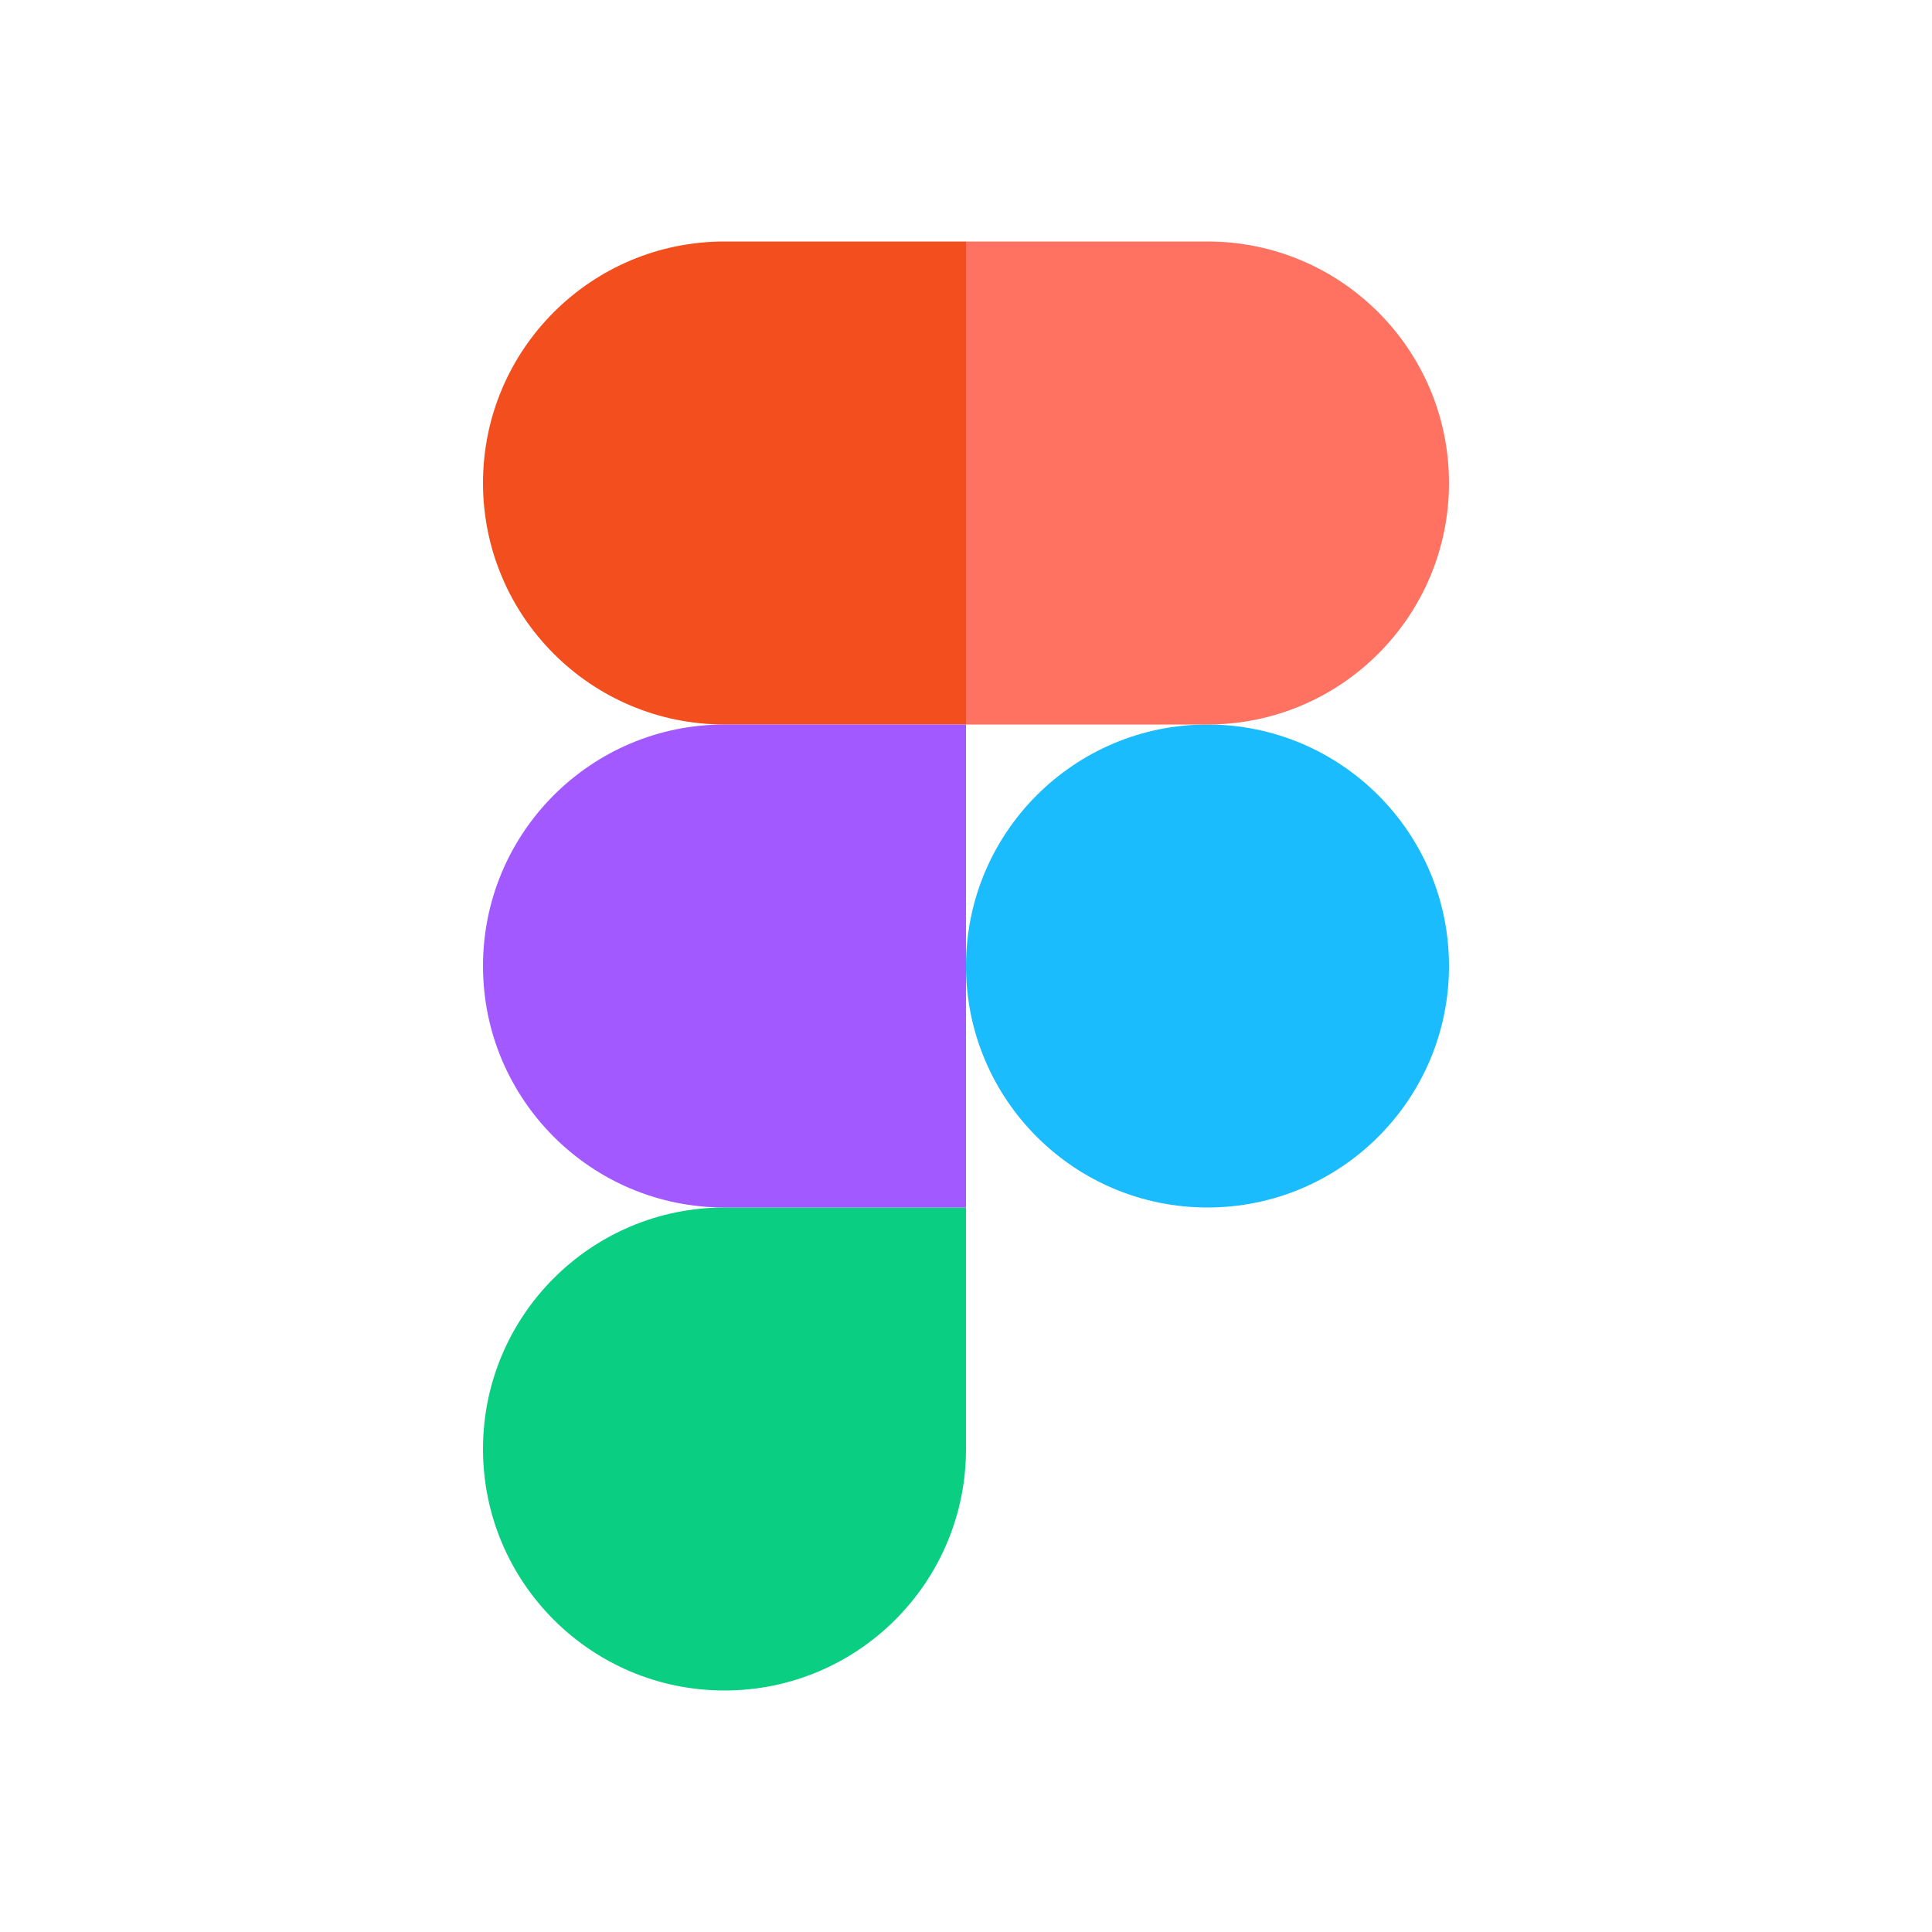
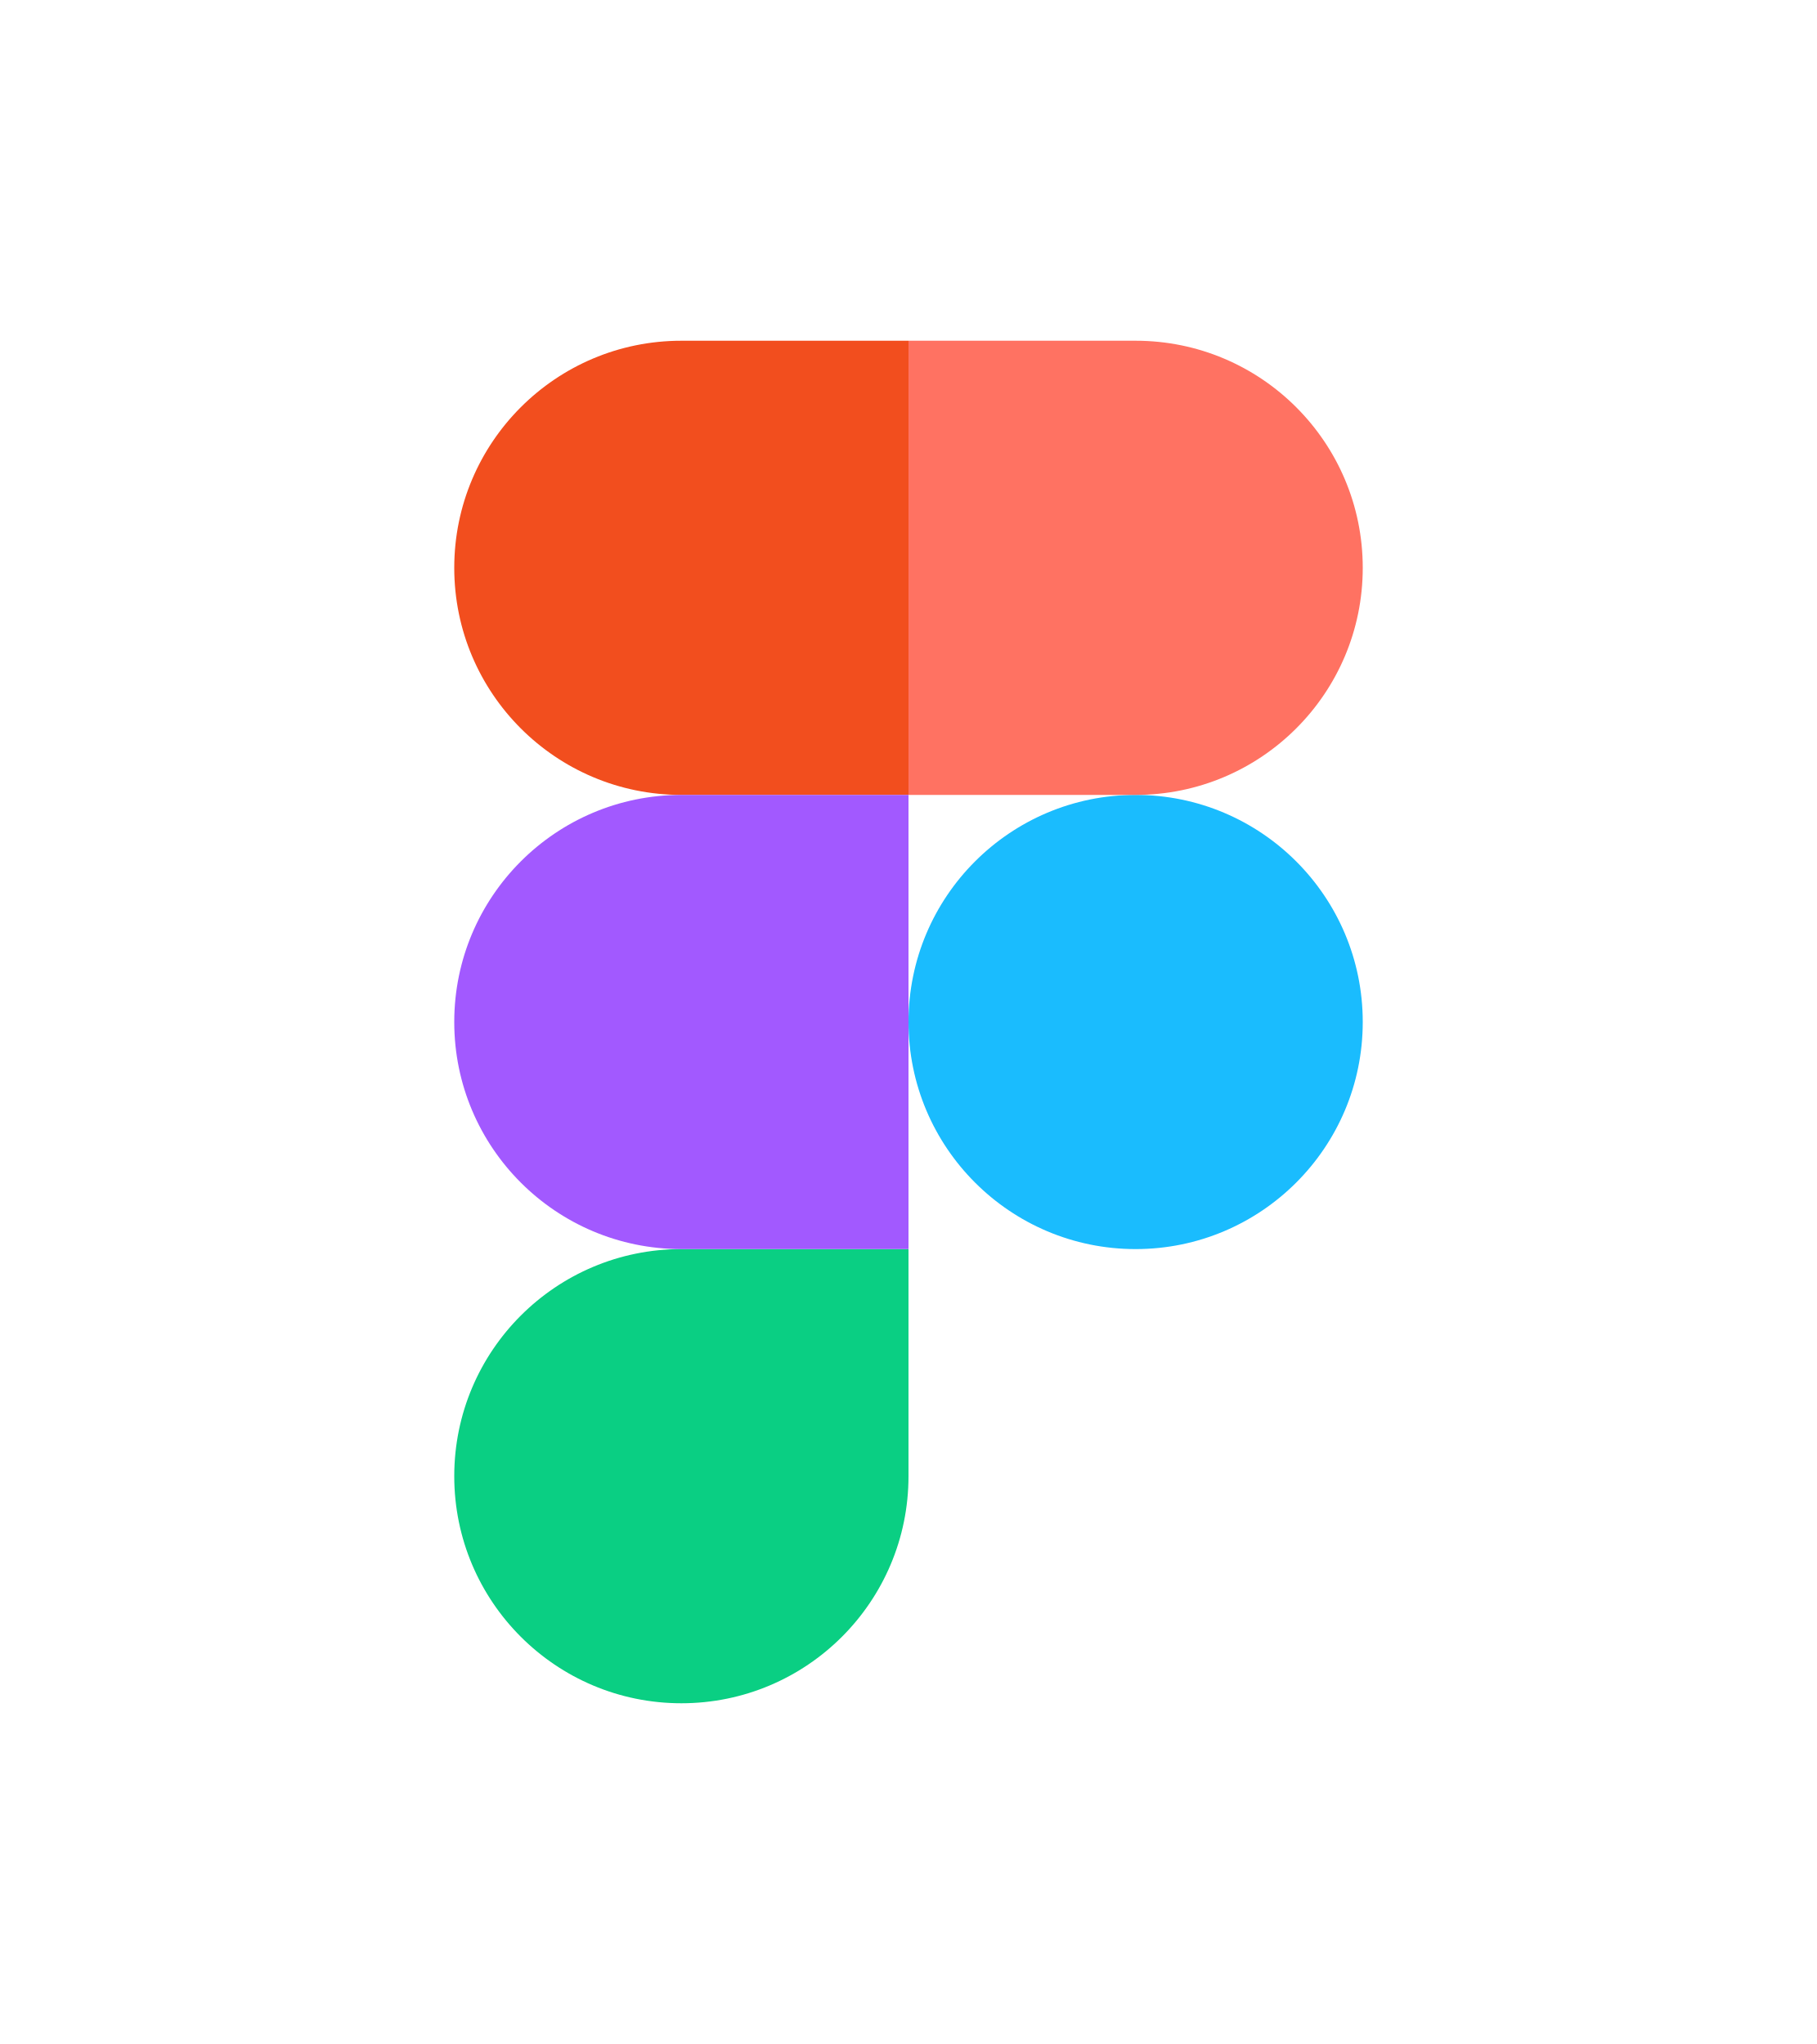
- <svg xmlns="http://www.w3.org/2000/svg" width="800px" height="800px" viewBox="0 0 32 32" fill="none">
+ <svg xmlns="http://www.w3.org/2000/svg" width="2222" height="2500" viewBox="0 0 32 32" fill="none">
  <path fill-rule="evenodd" clip-rule="evenodd" d="M16 16C16 13.791 17.791 12 20 12C22.209 12 24 13.791 24 16C24 18.209 22.209 20 20 20C17.791 20 16 18.209 16 16Z" fill="#1ABCFE" />
  <path fill-rule="evenodd" clip-rule="evenodd" d="M8 24C8 21.791 9.791 20 12 20H16V24C16 26.209 14.209 28 12 28C9.791 28 8 26.209 8 24Z" fill="#0ACF83" />
  <path fill-rule="evenodd" clip-rule="evenodd" d="M16 4V12H20C22.209 12 24 10.209 24 8C24 5.791 22.209 4 20 4H16Z" fill="#FF7262" />
  <path fill-rule="evenodd" clip-rule="evenodd" d="M8 8C8 10.209 9.791 12 12 12H16V4H12C9.791 4 8 5.791 8 8Z" fill="#F24E1E" />
  <path fill-rule="evenodd" clip-rule="evenodd" d="M8 16C8 18.209 9.791 20 12 20H16V12H12C9.791 12 8 13.791 8 16Z" fill="#A259FF" />
</svg>
